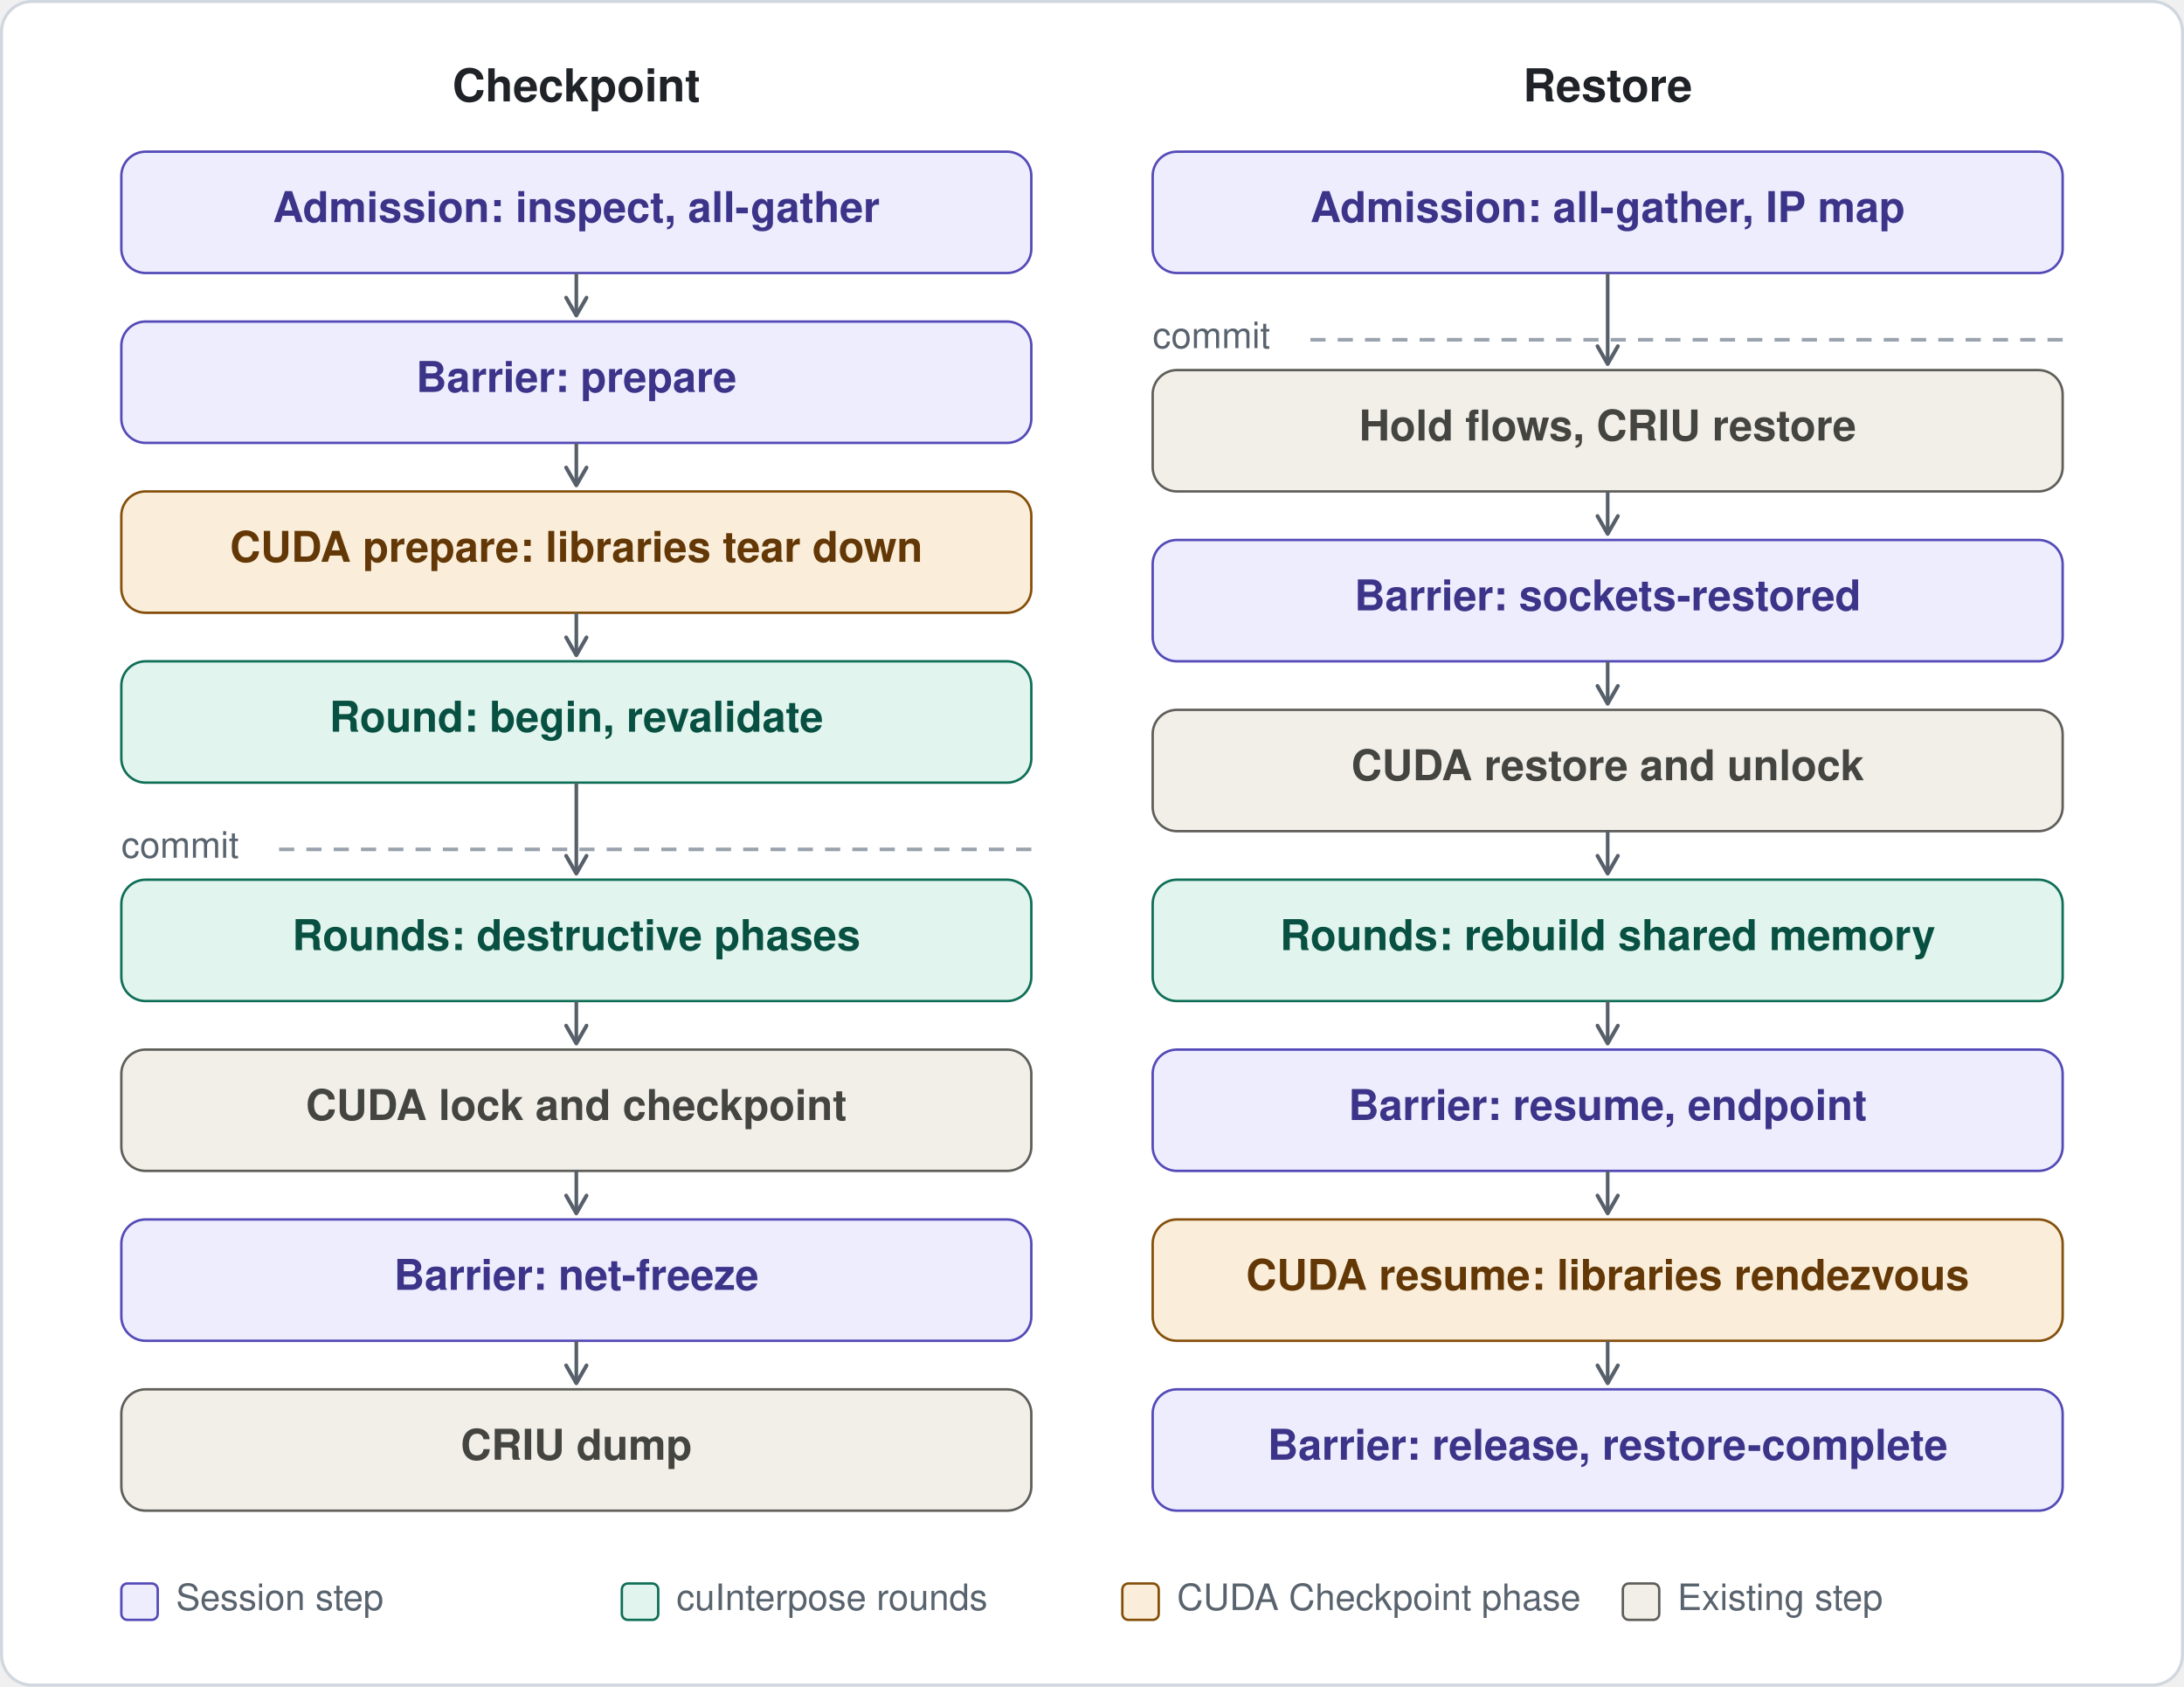
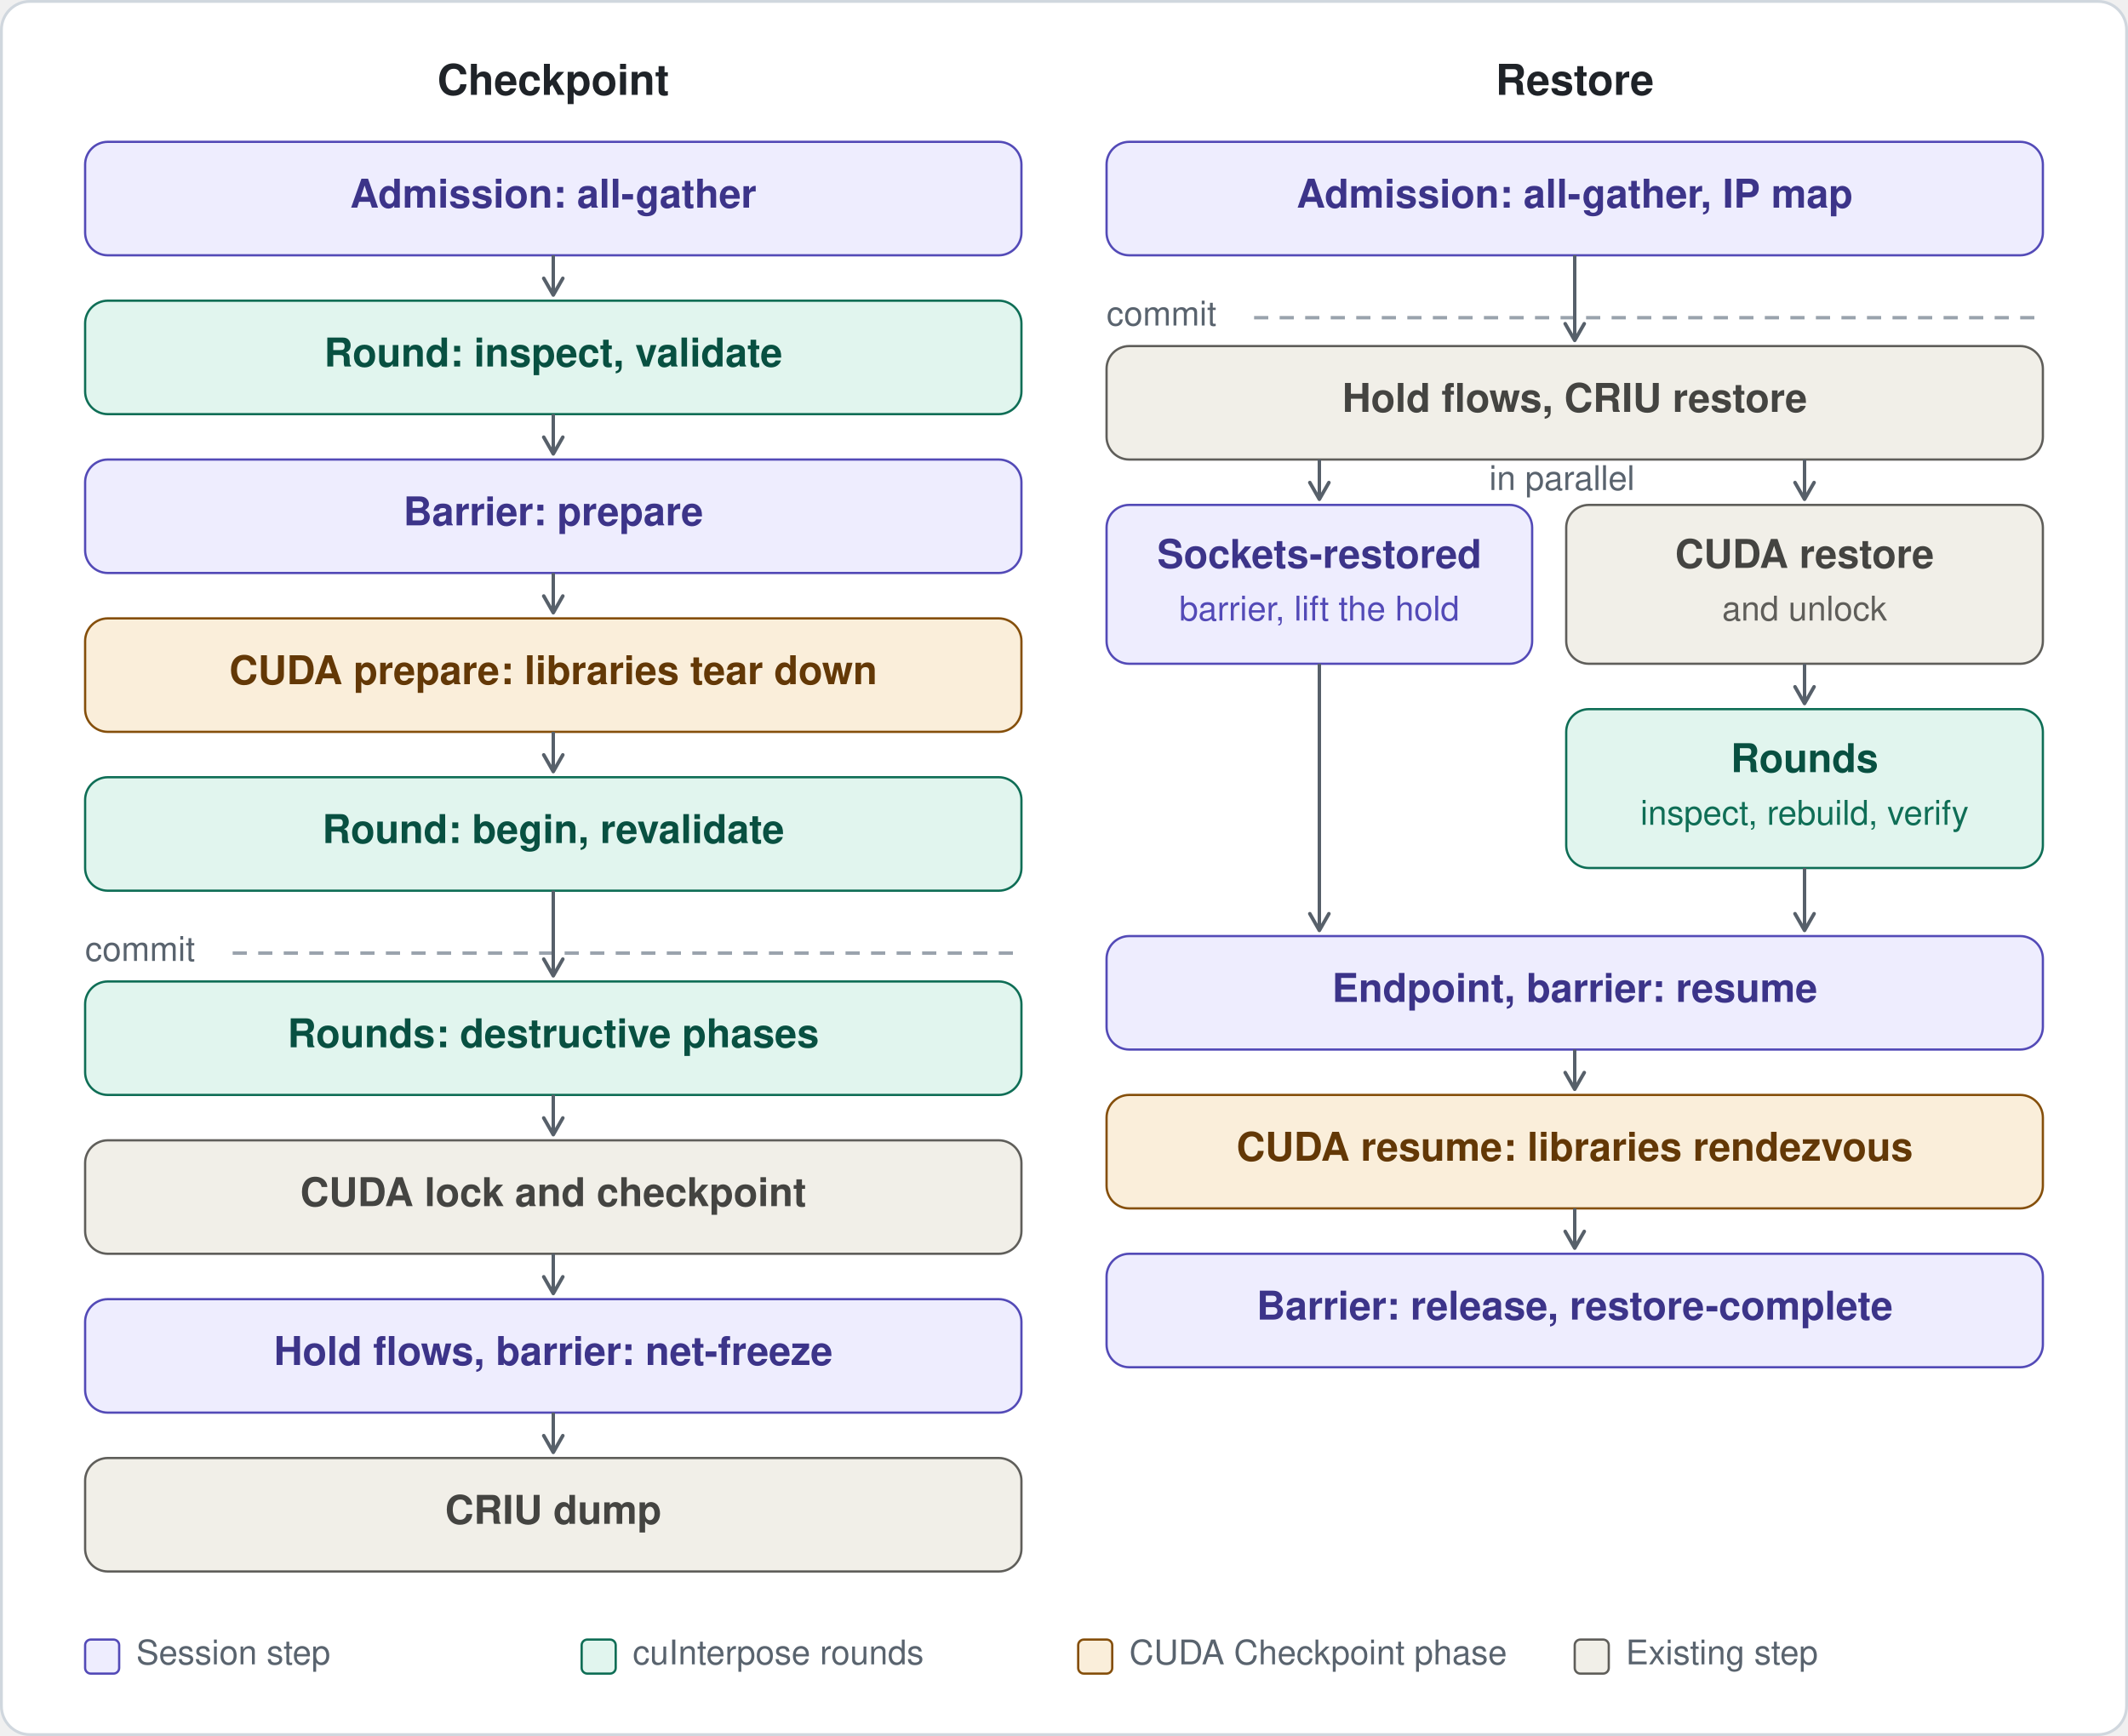
- <svg xmlns="http://www.w3.org/2000/svg" width="720" height="556" viewBox="0 0 720 556" role="img" aria-labelledby="title desc">
+ <svg xmlns="http://www.w3.org/2000/svg" width="750" height="612" viewBox="0 0 750 612" role="img" aria-labelledby="title desc">
  <style>
text{font-family:Helvetica,Arial,"Liberation Sans",sans-serif}
.bg{fill:#ffffff;stroke:#d0d7de}
.tx{fill:#1f2328}.tm{fill:#59636e}
.life{stroke:#c3c9d0}.arw{stroke:#57606a}.arwp{stroke:#7F77DD}
.ahp{stroke:#57606a;fill:none}.ahpp{stroke:#7F77DD;fill:none}
.frm{stroke:#9aa3ad;fill:none}.tag{fill:#f6f8fa;stroke:#9aa3ad}.tagt{fill:#424a53}
.note{fill:#f6f8fa;stroke:#c3c9d0}.notet{fill:#424a53}
.rnd{fill:#E1F5EE;fill-opacity:.55;stroke:#5DCAA5}.rndtag{fill:#E1F5EE;stroke:#1D9E75}.rndt{fill:#085041}
.cont{fill:none;stroke:#9aa3ad}.neutral{fill:#f6f8fa;stroke:#9aa3ad}
.k-p{fill:#EEEDFE;stroke:#534AB7}.k-p-t{fill:#3C3489}.k-p-s{fill:#534AB7}
.k-t{fill:#E1F5EE;stroke:#0F6E56}.k-t-t{fill:#085041}.k-t-s{fill:#0F6E56}
.k-g{fill:#F1EFE8;stroke:#5F5E5A}.k-g-t{fill:#444441}.k-g-s{fill:#5F5E5A}
.k-a{fill:#FAEEDA;stroke:#854F0B}.k-a-t{fill:#633806}.k-a-s{fill:#854F0B}
.k-r{fill:#FCEBEB;stroke:#A32D2D}.k-r-t{fill:#791F1F}.k-r-s{fill:#A32D2D}
.dot{fill:#1f2328}
@media (prefers-color-scheme: dark){
.bg{fill:#0d1117;stroke:#30363d}
.tx{fill:#e6edf3}.tm{fill:#9198a1}
.life{stroke:#3d444d}.arw{stroke:#9198a1}.ahp{stroke:#9198a1}
.frm{stroke:#57606a}.tag{fill:#151b23;stroke:#57606a}.tagt{fill:#d1d7e0}
.note{fill:#151b23;stroke:#3d444d}.notet{fill:#d1d7e0}
.rnd{fill:#085041;fill-opacity:.35;stroke:#1D9E75}.rndtag{fill:#085041;stroke:#5DCAA5}.rndt{fill:#E1F5EE}
.cont{stroke:#57606a}.neutral{fill:#151b23;stroke:#57606a}
.k-p{fill:#3C3489;stroke:#AFA9EC}.k-p-t{fill:#EEEDFE}.k-p-s{fill:#CECBF6}
.k-t{fill:#085041;stroke:#5DCAA5}.k-t-t{fill:#E1F5EE}.k-t-s{fill:#9FE1CB}
.k-g{fill:#444441;stroke:#B4B2A9}.k-g-t{fill:#F1EFE8}.k-g-s{fill:#D3D1C7}
.k-a{fill:#633806;stroke:#EF9F27}.k-a-t{fill:#FAEEDA}.k-a-s{fill:#FAC775}
.k-r{fill:#791F1F;stroke:#F09595}.k-r-t{fill:#FCEBEB}.k-r-s{fill:#F7C1C1}
.dot{fill:#e6edf3}
}
</style>
  <defs>
    <marker id="ah" viewBox="0 0 10 10" refX="8.5" refY="5" markerWidth="7" markerHeight="7" orient="auto-start-reverse">
      <path class="ahp" d="M1.5 1L8.5 5L1.5 9" stroke-width="1.5" stroke-linecap="round" stroke-linejoin="round" />
    </marker>
    <marker id="ahP" viewBox="0 0 10 10" refX="8.5" refY="5" markerWidth="7" markerHeight="7" orient="auto-start-reverse">
      <path class="ahpp" d="M1.5 1L8.5 5L1.5 9" stroke-width="1.5" stroke-linecap="round" stroke-linejoin="round" />
    </marker>
  </defs>
-   <rect class="bg" x="0.5" y="0.5" width="719" height="555" rx="10" />
-   <text x="190.0" y="30.0" class="tx" font-size="15" font-weight="700" text-anchor="middle" dominant-baseline="central">Checkpoint</text>
-   <rect class="k-p" x="40.0" y="50.0" width="300.0" height="40.0" rx="8" stroke-width="0.8" />
-   <text x="190.0" y="70.0" class="k-p-t" font-size="14" font-weight="700" text-anchor="middle" dominant-baseline="central">Admission: inspect, all-gather</text>
-   <line class="arw" x1="190.0" y1="90.0" x2="190.0" y2="104.0" stroke-width="1.2" marker-end="url(#ah)" />
-   <rect class="k-p" x="40.0" y="106.0" width="300.0" height="40.0" rx="8" stroke-width="0.8" />
-   <text x="190.0" y="126.0" class="k-p-t" font-size="14" font-weight="700" text-anchor="middle" dominant-baseline="central">Barrier: prepare</text>
-   <line class="arw" x1="190.0" y1="146.0" x2="190.0" y2="160.0" stroke-width="1.2" marker-end="url(#ah)" />
-   <rect class="k-a" x="40.0" y="162.0" width="300.0" height="40.0" rx="8" stroke-width="0.8" />
-   <text x="190.0" y="182.0" class="k-a-t" font-size="14" font-weight="700" text-anchor="middle" dominant-baseline="central">CUDA prepare: libraries tear down</text>
-   <line class="arw" x1="190.0" y1="202.0" x2="190.0" y2="216.0" stroke-width="1.2" marker-end="url(#ah)" />
-   <rect class="k-t" x="40.0" y="218.0" width="300.0" height="40.0" rx="8" stroke-width="0.8" />
-   <text x="190.0" y="238.0" class="k-t-t" font-size="14" font-weight="700" text-anchor="middle" dominant-baseline="central">Round: begin, revalidate</text>
-   <text x="40.0" y="280.0" class="tm" font-size="12" font-weight="400" text-anchor="start" dominant-baseline="central">commit</text>
-   <line class="frm" x1="92.0" y1="280.0" x2="340.0" y2="280.0" stroke-width="1.2" stroke-dasharray="5 4" />
-   <line class="arw" x1="190.0" y1="258.0" x2="190.0" y2="288.0" stroke-width="1.2" marker-end="url(#ah)" />
-   <rect class="k-t" x="40.0" y="290.0" width="300.0" height="40.0" rx="8" stroke-width="0.8" />
-   <text x="190.0" y="310.0" class="k-t-t" font-size="14" font-weight="700" text-anchor="middle" dominant-baseline="central">Rounds: destructive phases</text>
-   <line class="arw" x1="190.0" y1="330.0" x2="190.0" y2="344.0" stroke-width="1.2" marker-end="url(#ah)" />
-   <rect class="k-g" x="40.0" y="346.0" width="300.0" height="40.0" rx="8" stroke-width="0.8" />
-   <text x="190.0" y="366.0" class="k-g-t" font-size="14" font-weight="700" text-anchor="middle" dominant-baseline="central">CUDA lock and checkpoint</text>
-   <line class="arw" x1="190.0" y1="386.0" x2="190.0" y2="400.0" stroke-width="1.2" marker-end="url(#ah)" />
-   <rect class="k-p" x="40.0" y="402.0" width="300.0" height="40.0" rx="8" stroke-width="0.8" />
-   <text x="190.0" y="422.0" class="k-p-t" font-size="14" font-weight="700" text-anchor="middle" dominant-baseline="central">Barrier: net-freeze</text>
-   <line class="arw" x1="190.0" y1="442.0" x2="190.0" y2="456.0" stroke-width="1.2" marker-end="url(#ah)" />
-   <rect class="k-g" x="40.0" y="458.0" width="300.0" height="40.0" rx="8" stroke-width="0.8" />
-   <text x="190.0" y="478.0" class="k-g-t" font-size="14" font-weight="700" text-anchor="middle" dominant-baseline="central">CRIU dump</text>
-   <text x="530.0" y="30.0" class="tx" font-size="15" font-weight="700" text-anchor="middle" dominant-baseline="central">Restore</text>
-   <rect class="k-p" x="380.0" y="50.0" width="300.0" height="40.0" rx="8" stroke-width="0.8" />
-   <text x="530.0" y="70.0" class="k-p-t" font-size="14" font-weight="700" text-anchor="middle" dominant-baseline="central">Admission: all-gather, IP map</text>
-   <text x="380.0" y="112.0" class="tm" font-size="12" font-weight="400" text-anchor="start" dominant-baseline="central">commit</text>
-   <line class="frm" x1="432.0" y1="112.0" x2="680.0" y2="112.0" stroke-width="1.2" stroke-dasharray="5 4" />
-   <line class="arw" x1="530.0" y1="90.0" x2="530.0" y2="120.0" stroke-width="1.2" marker-end="url(#ah)" />
-   <rect class="k-g" x="380.0" y="122.0" width="300.0" height="40.0" rx="8" stroke-width="0.8" />
-   <text x="530.0" y="142.0" class="k-g-t" font-size="14" font-weight="700" text-anchor="middle" dominant-baseline="central">Hold flows, CRIU restore</text>
-   <line class="arw" x1="530.0" y1="162.0" x2="530.0" y2="176.0" stroke-width="1.2" marker-end="url(#ah)" />
-   <rect class="k-p" x="380.0" y="178.0" width="300.0" height="40.0" rx="8" stroke-width="0.8" />
-   <text x="530.0" y="198.0" class="k-p-t" font-size="14" font-weight="700" text-anchor="middle" dominant-baseline="central">Barrier: sockets-restored</text>
-   <line class="arw" x1="530.0" y1="218.0" x2="530.0" y2="232.0" stroke-width="1.2" marker-end="url(#ah)" />
-   <rect class="k-g" x="380.0" y="234.0" width="300.0" height="40.0" rx="8" stroke-width="0.8" />
-   <text x="530.0" y="254.0" class="k-g-t" font-size="14" font-weight="700" text-anchor="middle" dominant-baseline="central">CUDA restore and unlock</text>
-   <line class="arw" x1="530.0" y1="274.0" x2="530.0" y2="288.0" stroke-width="1.2" marker-end="url(#ah)" />
-   <rect class="k-t" x="380.0" y="290.0" width="300.0" height="40.0" rx="8" stroke-width="0.8" />
-   <text x="530.0" y="310.0" class="k-t-t" font-size="14" font-weight="700" text-anchor="middle" dominant-baseline="central">Rounds: rebuild shared memory</text>
-   <line class="arw" x1="530.0" y1="330.0" x2="530.0" y2="344.0" stroke-width="1.2" marker-end="url(#ah)" />
-   <rect class="k-p" x="380.0" y="346.0" width="300.0" height="40.0" rx="8" stroke-width="0.8" />
-   <text x="530.0" y="366.0" class="k-p-t" font-size="14" font-weight="700" text-anchor="middle" dominant-baseline="central">Barrier: resume, endpoint</text>
-   <line class="arw" x1="530.0" y1="386.0" x2="530.0" y2="400.0" stroke-width="1.2" marker-end="url(#ah)" />
-   <rect class="k-a" x="380.0" y="402.0" width="300.0" height="40.0" rx="8" stroke-width="0.8" />
-   <text x="530.0" y="422.0" class="k-a-t" font-size="14" font-weight="700" text-anchor="middle" dominant-baseline="central">CUDA resume: libraries rendezvous</text>
-   <line class="arw" x1="530.0" y1="442.0" x2="530.0" y2="456.0" stroke-width="1.2" marker-end="url(#ah)" />
-   <rect class="k-p" x="380.0" y="458.0" width="300.0" height="40.0" rx="8" stroke-width="0.8" />
-   <text x="530.0" y="478.0" class="k-p-t" font-size="14" font-weight="700" text-anchor="middle" dominant-baseline="central">Barrier: release, restore-complete</text>
-   <rect class="k-p" x="40" y="522" width="12" height="12" rx="2" stroke-width="0.8" />
-   <text x="58.0" y="528.0" class="tm" font-size="12" font-weight="400" text-anchor="start" dominant-baseline="central">Session step</text>
-   <rect class="k-t" x="205" y="522" width="12" height="12" rx="2" stroke-width="0.8" />
-   <text x="223.0" y="528.0" class="tm" font-size="12" font-weight="400" text-anchor="start" dominant-baseline="central">cuInterpose rounds</text>
-   <rect class="k-a" x="370" y="522" width="12" height="12" rx="2" stroke-width="0.8" />
-   <text x="388.0" y="528.0" class="tm" font-size="12" font-weight="400" text-anchor="start" dominant-baseline="central">CUDA Checkpoint phase</text>
-   <rect class="k-g" x="535" y="522" width="12" height="12" rx="2" stroke-width="0.8" />
-   <text x="553.0" y="528.0" class="tm" font-size="12" font-weight="400" text-anchor="start" dominant-baseline="central">Existing step</text>
+   <rect class="bg" x="0.5" y="0.5" width="749" height="611" rx="10" />
+   <text x="195.0" y="30.0" class="tx" font-size="15" font-weight="700" text-anchor="middle" dominant-baseline="central">Checkpoint</text>
+   <rect class="k-p" x="30.0" y="50.0" width="330.0" height="40.0" rx="8" stroke-width="0.8" />
+   <text x="195.0" y="70.0" class="k-p-t" font-size="14" font-weight="700" text-anchor="middle" dominant-baseline="central">Admission: all-gather</text>
+   <line class="arw" x1="195.0" y1="90.0" x2="195.0" y2="104.0" stroke-width="1.2" marker-end="url(#ah)" />
+   <rect class="k-t" x="30.0" y="106.0" width="330.0" height="40.0" rx="8" stroke-width="0.8" />
+   <text x="195.0" y="126.0" class="k-t-t" font-size="14" font-weight="700" text-anchor="middle" dominant-baseline="central">Round: inspect, validate</text>
+   <line class="arw" x1="195.0" y1="146.0" x2="195.0" y2="160.0" stroke-width="1.2" marker-end="url(#ah)" />
+   <rect class="k-p" x="30.0" y="162.0" width="330.0" height="40.0" rx="8" stroke-width="0.8" />
+   <text x="195.0" y="182.0" class="k-p-t" font-size="14" font-weight="700" text-anchor="middle" dominant-baseline="central">Barrier: prepare</text>
+   <line class="arw" x1="195.0" y1="202.0" x2="195.0" y2="216.0" stroke-width="1.2" marker-end="url(#ah)" />
+   <rect class="k-a" x="30.0" y="218.0" width="330.0" height="40.0" rx="8" stroke-width="0.8" />
+   <text x="195.0" y="238.0" class="k-a-t" font-size="14" font-weight="700" text-anchor="middle" dominant-baseline="central">CUDA prepare: libraries tear down</text>
+   <line class="arw" x1="195.0" y1="258.0" x2="195.0" y2="272.0" stroke-width="1.2" marker-end="url(#ah)" />
+   <rect class="k-t" x="30.0" y="274.0" width="330.0" height="40.0" rx="8" stroke-width="0.8" />
+   <text x="195.0" y="294.0" class="k-t-t" font-size="14" font-weight="700" text-anchor="middle" dominant-baseline="central">Round: begin, revalidate</text>
+   <text x="30.0" y="336.0" class="tm" font-size="12" font-weight="400" text-anchor="start" dominant-baseline="central">commit</text>
+   <line class="frm" x1="82.0" y1="336.0" x2="360.0" y2="336.0" stroke-width="1.2" stroke-dasharray="5 4" />
+   <line class="arw" x1="195.0" y1="314.0" x2="195.0" y2="344.0" stroke-width="1.2" marker-end="url(#ah)" />
+   <rect class="k-t" x="30.0" y="346.0" width="330.0" height="40.0" rx="8" stroke-width="0.8" />
+   <text x="195.0" y="366.0" class="k-t-t" font-size="14" font-weight="700" text-anchor="middle" dominant-baseline="central">Rounds: destructive phases</text>
+   <line class="arw" x1="195.0" y1="386.0" x2="195.0" y2="400.0" stroke-width="1.2" marker-end="url(#ah)" />
+   <rect class="k-g" x="30.0" y="402.0" width="330.0" height="40.0" rx="8" stroke-width="0.8" />
+   <text x="195.0" y="422.0" class="k-g-t" font-size="14" font-weight="700" text-anchor="middle" dominant-baseline="central">CUDA lock and checkpoint</text>
+   <line class="arw" x1="195.0" y1="442.0" x2="195.0" y2="456.0" stroke-width="1.2" marker-end="url(#ah)" />
+   <rect class="k-p" x="30.0" y="458.0" width="330.0" height="40.0" rx="8" stroke-width="0.8" />
+   <text x="195.0" y="478.0" class="k-p-t" font-size="14" font-weight="700" text-anchor="middle" dominant-baseline="central">Hold flows, barrier: net-freeze</text>
+   <line class="arw" x1="195.0" y1="498.0" x2="195.0" y2="512.0" stroke-width="1.2" marker-end="url(#ah)" />
+   <rect class="k-g" x="30.0" y="514.0" width="330.0" height="40.0" rx="8" stroke-width="0.8" />
+   <text x="195.0" y="534.0" class="k-g-t" font-size="14" font-weight="700" text-anchor="middle" dominant-baseline="central">CRIU dump</text>
+   <text x="555.0" y="30.0" class="tx" font-size="15" font-weight="700" text-anchor="middle" dominant-baseline="central">Restore</text>
+   <rect class="k-p" x="390.0" y="50.0" width="330.0" height="40.0" rx="8" stroke-width="0.8" />
+   <text x="555.0" y="70.0" class="k-p-t" font-size="14" font-weight="700" text-anchor="middle" dominant-baseline="central">Admission: all-gather, IP map</text>
+   <text x="390.0" y="112.0" class="tm" font-size="12" font-weight="400" text-anchor="start" dominant-baseline="central">commit</text>
+   <line class="frm" x1="442.0" y1="112.0" x2="720.0" y2="112.0" stroke-width="1.2" stroke-dasharray="5 4" />
+   <line class="arw" x1="555.0" y1="90.0" x2="555.0" y2="120.0" stroke-width="1.2" marker-end="url(#ah)" />
+   <rect class="k-g" x="390.0" y="122.0" width="330.0" height="40.0" rx="8" stroke-width="0.8" />
+   <text x="555.0" y="142.0" class="k-g-t" font-size="14" font-weight="700" text-anchor="middle" dominant-baseline="central">Hold flows, CRIU restore</text>
+   <line class="arw" x1="465.0" y1="162.0" x2="465.0" y2="176.0" stroke-width="1.2" marker-end="url(#ah)" />
+   <line class="arw" x1="636.0" y1="162.0" x2="636.0" y2="176.0" stroke-width="1.2" marker-end="url(#ah)" />
+   <text x="550.5" y="170.0" class="tm" font-size="12" font-weight="400" text-anchor="middle" dominant-baseline="central">in parallel</text>
+   <rect class="k-p" x="390.0" y="178.0" width="150.0" height="56.0" rx="8" stroke-width="0.8" />
+   <text x="465.0" y="197.0" class="k-p-t" font-size="14" font-weight="700" text-anchor="middle" dominant-baseline="central">Sockets-restored</text>
+   <text x="465.0" y="216.0" class="k-p-s" font-size="12" font-weight="400" text-anchor="middle" dominant-baseline="central">barrier, lift the hold</text>
+   <rect class="k-g" x="552.0" y="178.0" width="168.0" height="56.0" rx="8" stroke-width="0.8" />
+   <text x="636.0" y="197.0" class="k-g-t" font-size="14" font-weight="700" text-anchor="middle" dominant-baseline="central">CUDA restore</text>
+   <text x="636.0" y="216.0" class="k-g-s" font-size="12" font-weight="400" text-anchor="middle" dominant-baseline="central">and unlock</text>
+   <line class="arw" x1="636.0" y1="234.0" x2="636.0" y2="248.0" stroke-width="1.2" marker-end="url(#ah)" />
+   <rect class="k-t" x="552.0" y="250.0" width="168.0" height="56.0" rx="8" stroke-width="0.8" />
+   <text x="636.0" y="269.0" class="k-t-t" font-size="14" font-weight="700" text-anchor="middle" dominant-baseline="central">Rounds</text>
+   <text x="636.0" y="288.0" class="k-t-s" font-size="12" font-weight="400" text-anchor="middle" dominant-baseline="central">inspect, rebuild, verify</text>
+   <line class="arw" x1="465.0" y1="234.0" x2="465.0" y2="328.0" stroke-width="1.2" marker-end="url(#ah)" />
+   <line class="arw" x1="636.0" y1="306.0" x2="636.0" y2="328.0" stroke-width="1.2" marker-end="url(#ah)" />
+   <rect class="k-p" x="390.0" y="330.0" width="330.0" height="40.0" rx="8" stroke-width="0.8" />
+   <text x="555.0" y="350.0" class="k-p-t" font-size="14" font-weight="700" text-anchor="middle" dominant-baseline="central">Endpoint, barrier: resume</text>
+   <line class="arw" x1="555.0" y1="370.0" x2="555.0" y2="384.0" stroke-width="1.2" marker-end="url(#ah)" />
+   <rect class="k-a" x="390.0" y="386.0" width="330.0" height="40.0" rx="8" stroke-width="0.8" />
+   <text x="555.0" y="406.0" class="k-a-t" font-size="14" font-weight="700" text-anchor="middle" dominant-baseline="central">CUDA resume: libraries rendezvous</text>
+   <line class="arw" x1="555.0" y1="426.0" x2="555.0" y2="440.0" stroke-width="1.2" marker-end="url(#ah)" />
+   <rect class="k-p" x="390.0" y="442.0" width="330.0" height="40.0" rx="8" stroke-width="0.8" />
+   <text x="555.0" y="462.0" class="k-p-t" font-size="14" font-weight="700" text-anchor="middle" dominant-baseline="central">Barrier: release, restore-complete</text>
+   <rect class="k-p" x="30" y="578" width="12" height="12" rx="2" stroke-width="0.8" />
+   <text x="48.0" y="584.0" class="tm" font-size="12" font-weight="400" text-anchor="start" dominant-baseline="central">Session step</text>
+   <rect class="k-t" x="205" y="578" width="12" height="12" rx="2" stroke-width="0.8" />
+   <text x="223.0" y="584.0" class="tm" font-size="12" font-weight="400" text-anchor="start" dominant-baseline="central">cuInterpose rounds</text>
+   <rect class="k-a" x="380" y="578" width="12" height="12" rx="2" stroke-width="0.8" />
+   <text x="398.0" y="584.0" class="tm" font-size="12" font-weight="400" text-anchor="start" dominant-baseline="central">CUDA Checkpoint phase</text>
+   <rect class="k-g" x="555" y="578" width="12" height="12" rx="2" stroke-width="0.8" />
+   <text x="573.0" y="584.0" class="tm" font-size="12" font-weight="400" text-anchor="start" dominant-baseline="central">Existing step</text>
</svg>
